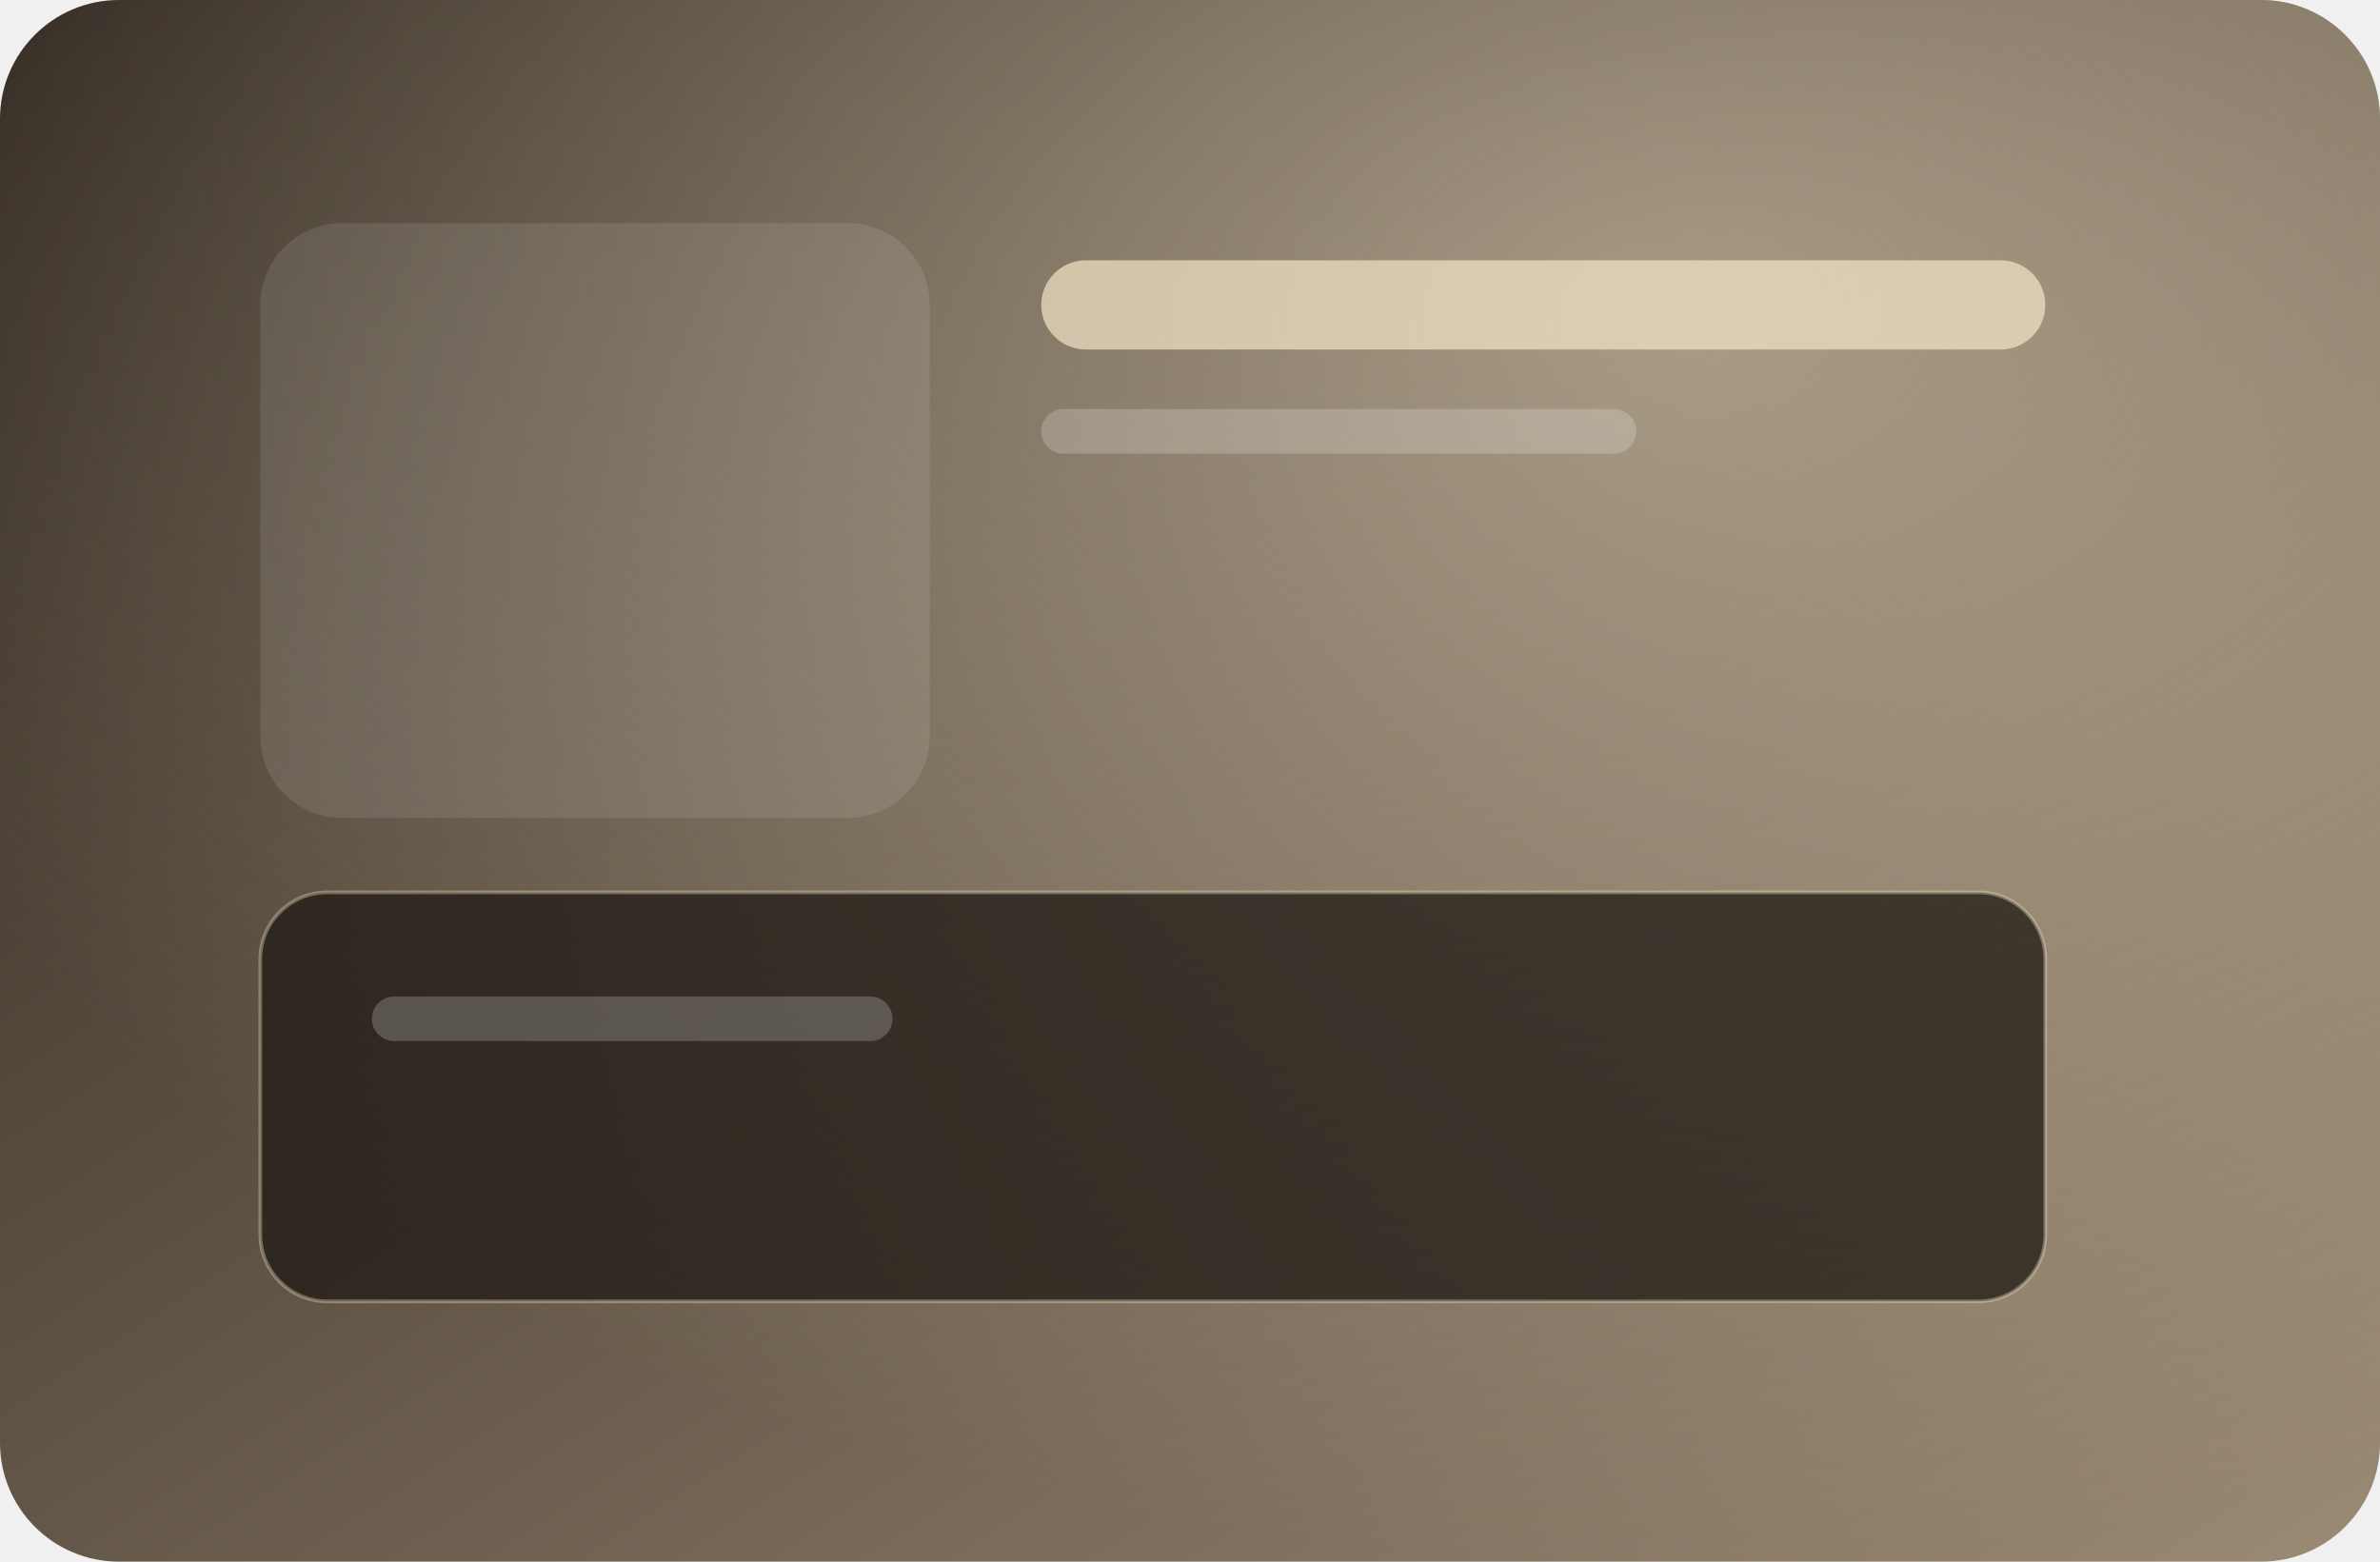
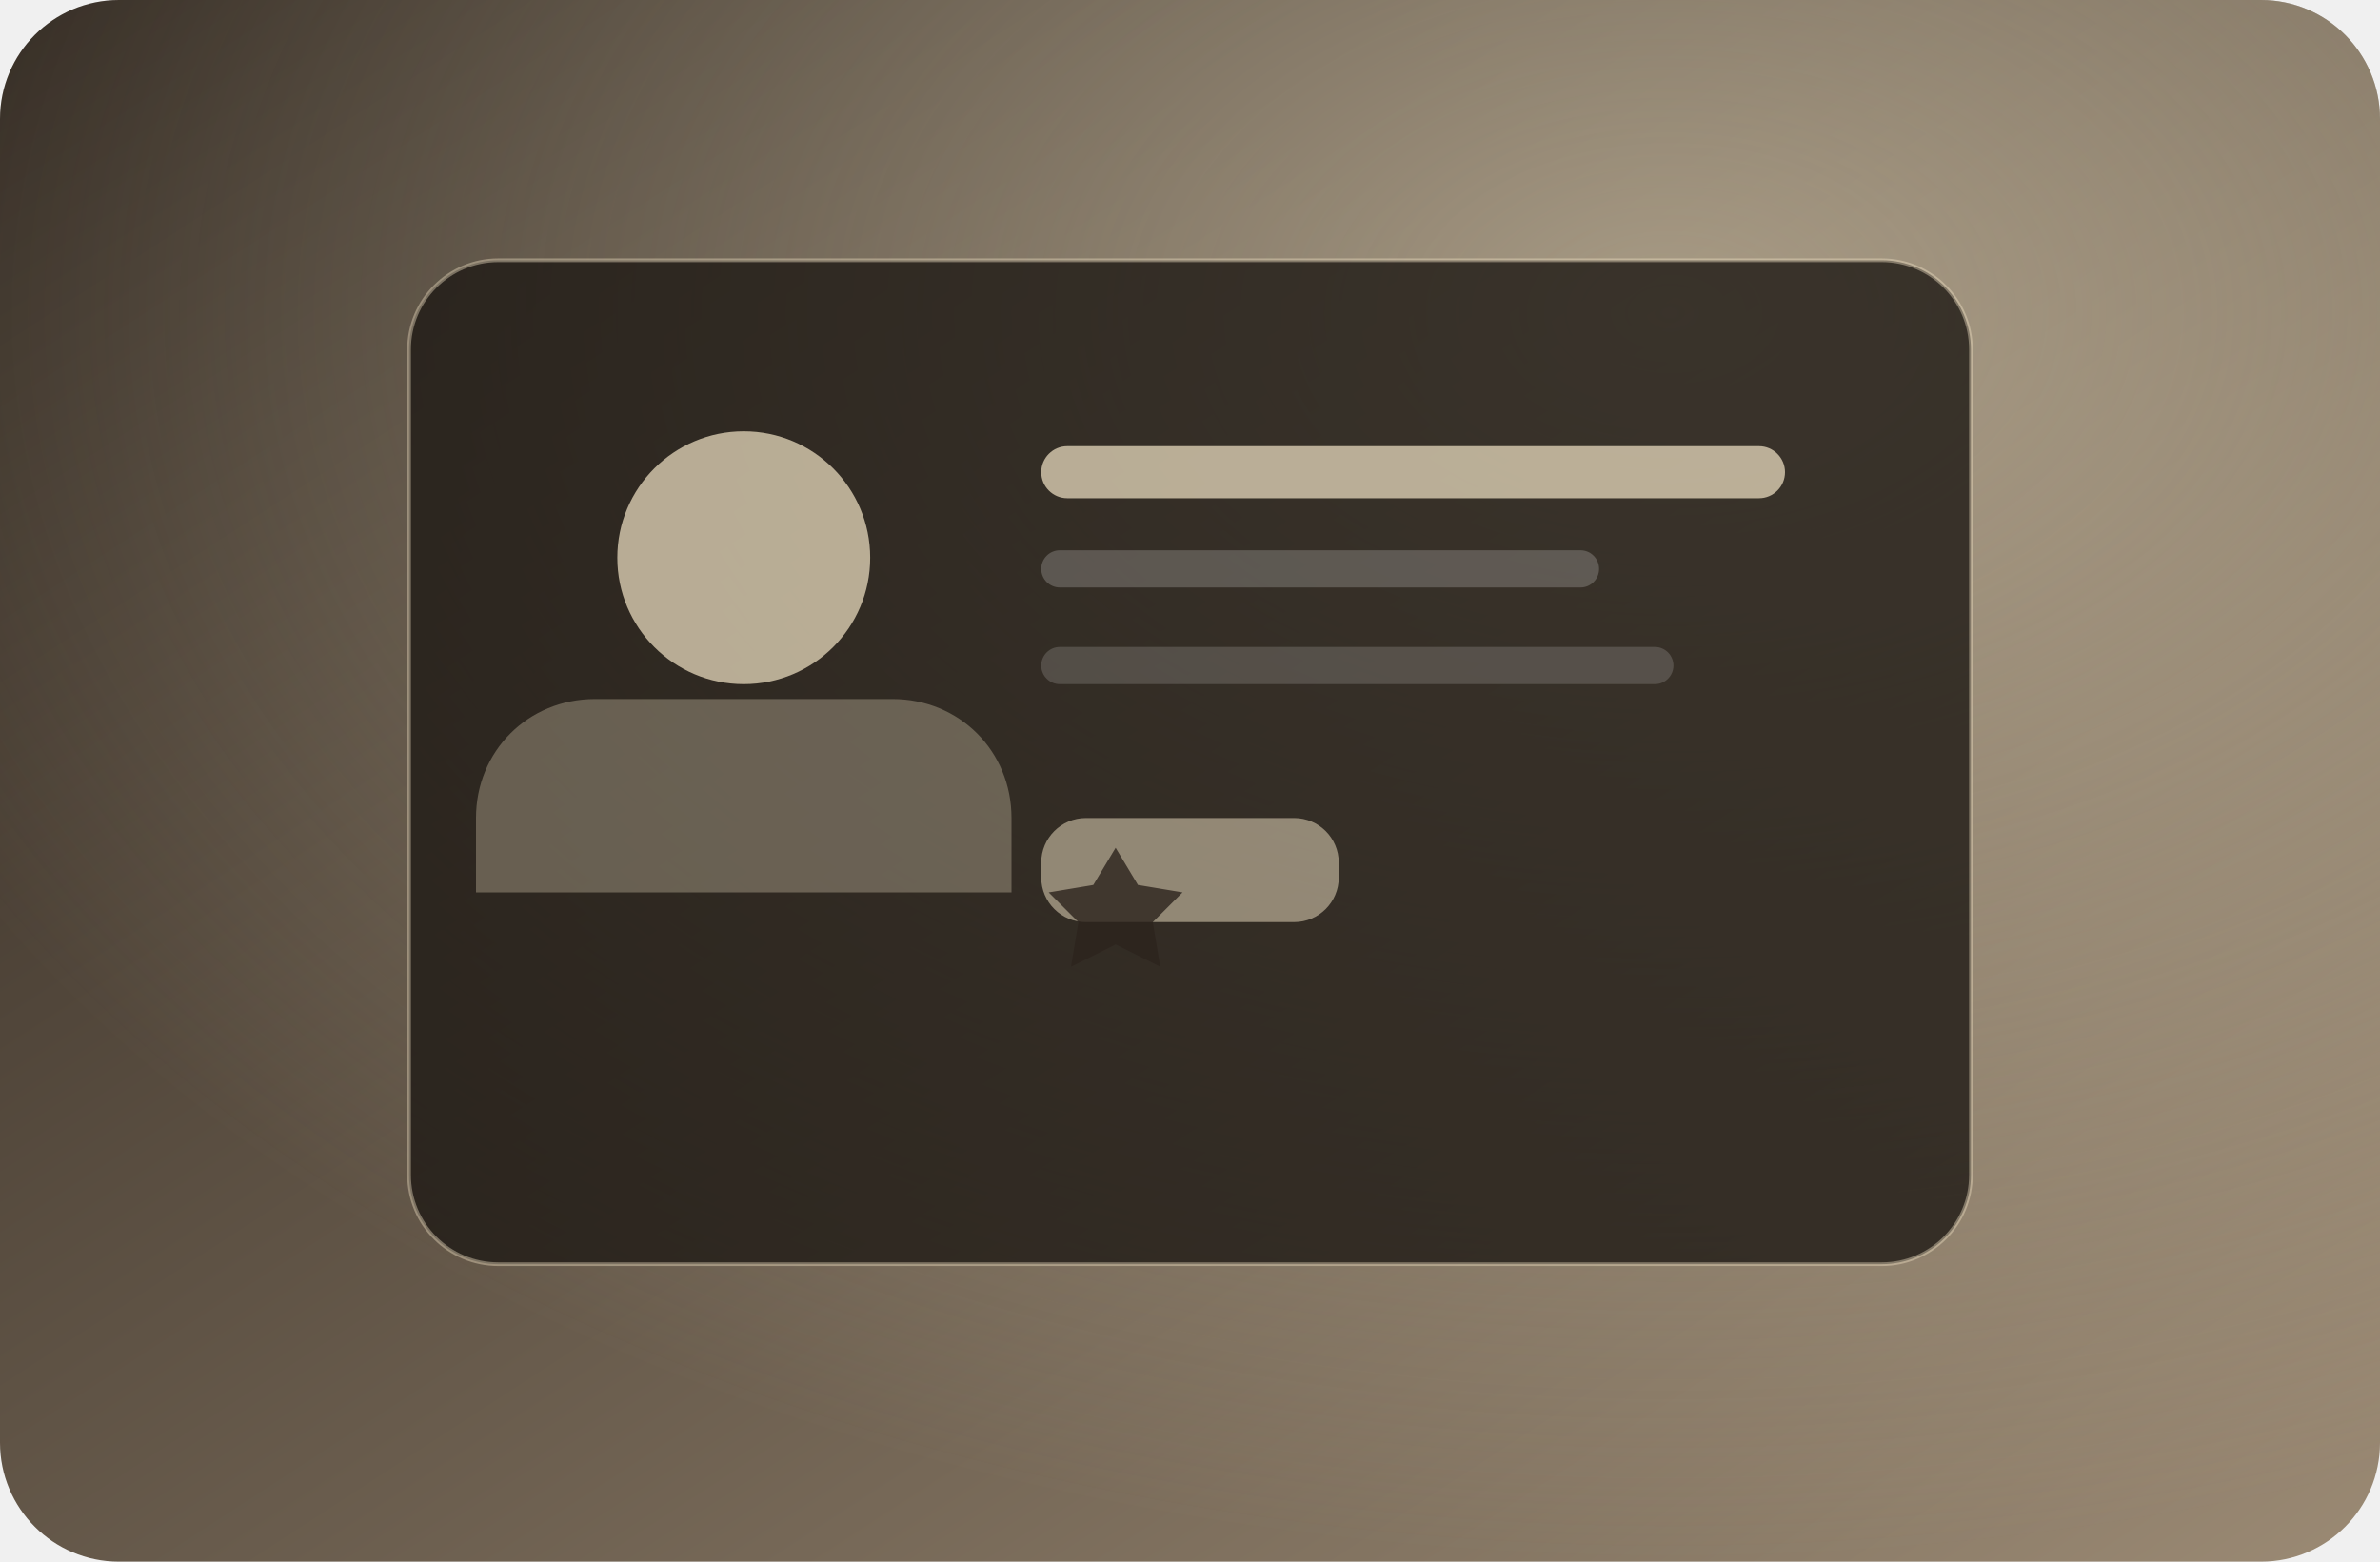
- <svg xmlns="http://www.w3.org/2000/svg" width="640" height="420" viewBox="0 0 640 420" role="img" aria-label="Gallery visual">
+ <svg xmlns="http://www.w3.org/2000/svg" width="640" height="420" viewBox="0 0 640 420" role="img" aria-label="Therapist profile illustration">
  <defs>
    <linearGradient id="bg" x1="0" y1="0" x2="1" y2="1">
      <stop offset="0%" stop-color="#2c241d" />
      <stop offset="100%" stop-color="#9b8a74" />
    </linearGradient>
    <radialGradient id="glow" cx="0.7" cy="0.2" r="0.8">
      <stop offset="0%" stop-color="#f2e4c6" stop-opacity="0.5" />
      <stop offset="100%" stop-color="#f2e4c6" stop-opacity="0" />
    </radialGradient>
  </defs>
  <rect width="640" height="420" rx="32" fill="url(#bg)" />
  <rect width="640" height="420" rx="32" fill="url(#glow)" />
-   <rect x="70" y="60" width="180" height="160" rx="22" fill="#ffffff" fill-opacity="0.1" />
-   <rect x="280" y="70" width="270" height="24" rx="12" fill="#f2e4c6" fill-opacity="0.7" />
-   <rect x="280" y="110" width="160" height="12" rx="6" fill="#ffffff" fill-opacity="0.2" />
-   <rect x="70" y="240" width="480" height="110" rx="18" fill="#1f1a14" fill-opacity="0.75" stroke="#f2e4c6" stroke-opacity="0.35" />
-   <rect x="100" y="268" width="140" height="12" rx="6" fill="#ffffff" fill-opacity="0.2" />
+   <rect x="110" y="70" width="420" height="270" rx="24" fill="#1f1a14" fill-opacity="0.8" stroke="#f2e4c6" stroke-opacity="0.4" />
+   <circle cx="200" cy="150" r="34" fill="#f2e4c6" fill-opacity="0.7" />
+   <path d="M160 188h80c18 0 32 14 32 32v20H128v-20c0-18 14-32 32-32z" fill="#f2e4c6" fill-opacity="0.3" />
+   <rect x="280" y="120" width="200" height="14" rx="7" fill="#f2e4c6" fill-opacity="0.7" />
+   <rect x="280" y="148" width="150" height="10" rx="5" fill="#ffffff" fill-opacity="0.2" />
+   <rect x="280" y="174" width="170" height="10" rx="5" fill="#ffffff" fill-opacity="0.16" />
+   <rect x="280" y="220" width="80" height="28" rx="12" fill="#f2e4c6" fill-opacity="0.5" />
+   <path d="M300 228l6 10 12 2-8 8 2 12-12-6-12 6 2-12-8-8 12-2z" fill="#2c241d" fill-opacity="0.8" />
</svg>
